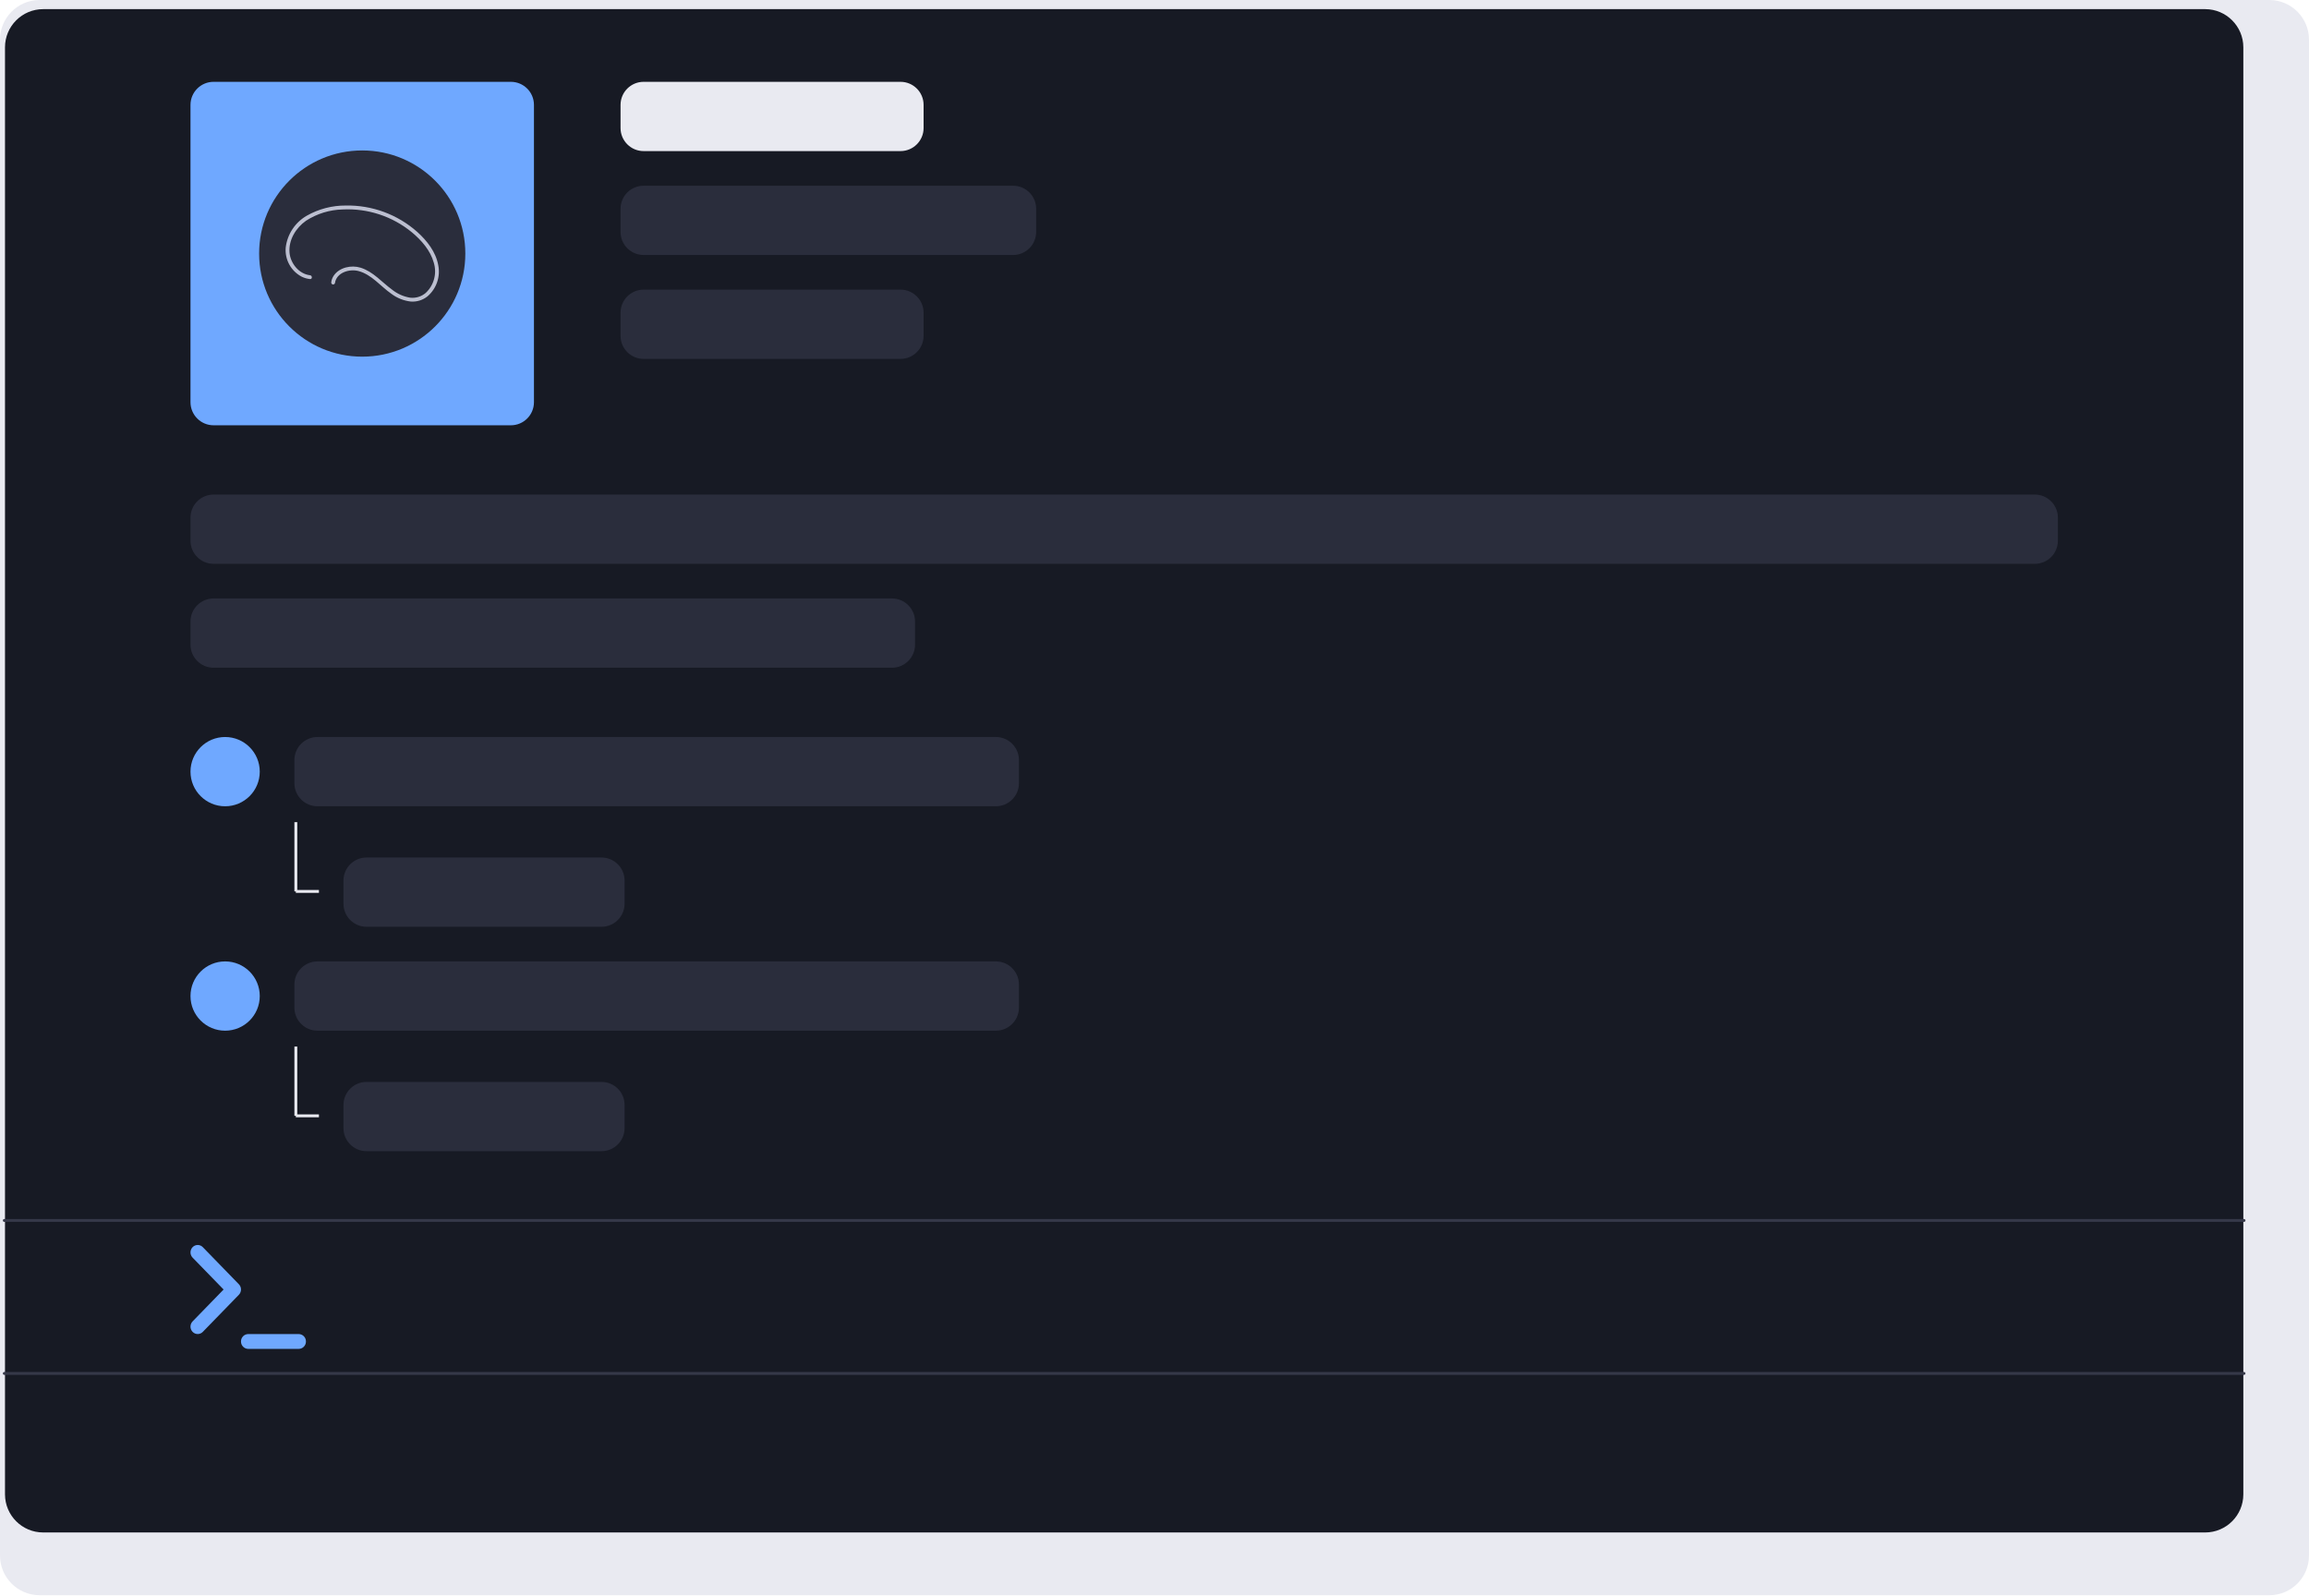
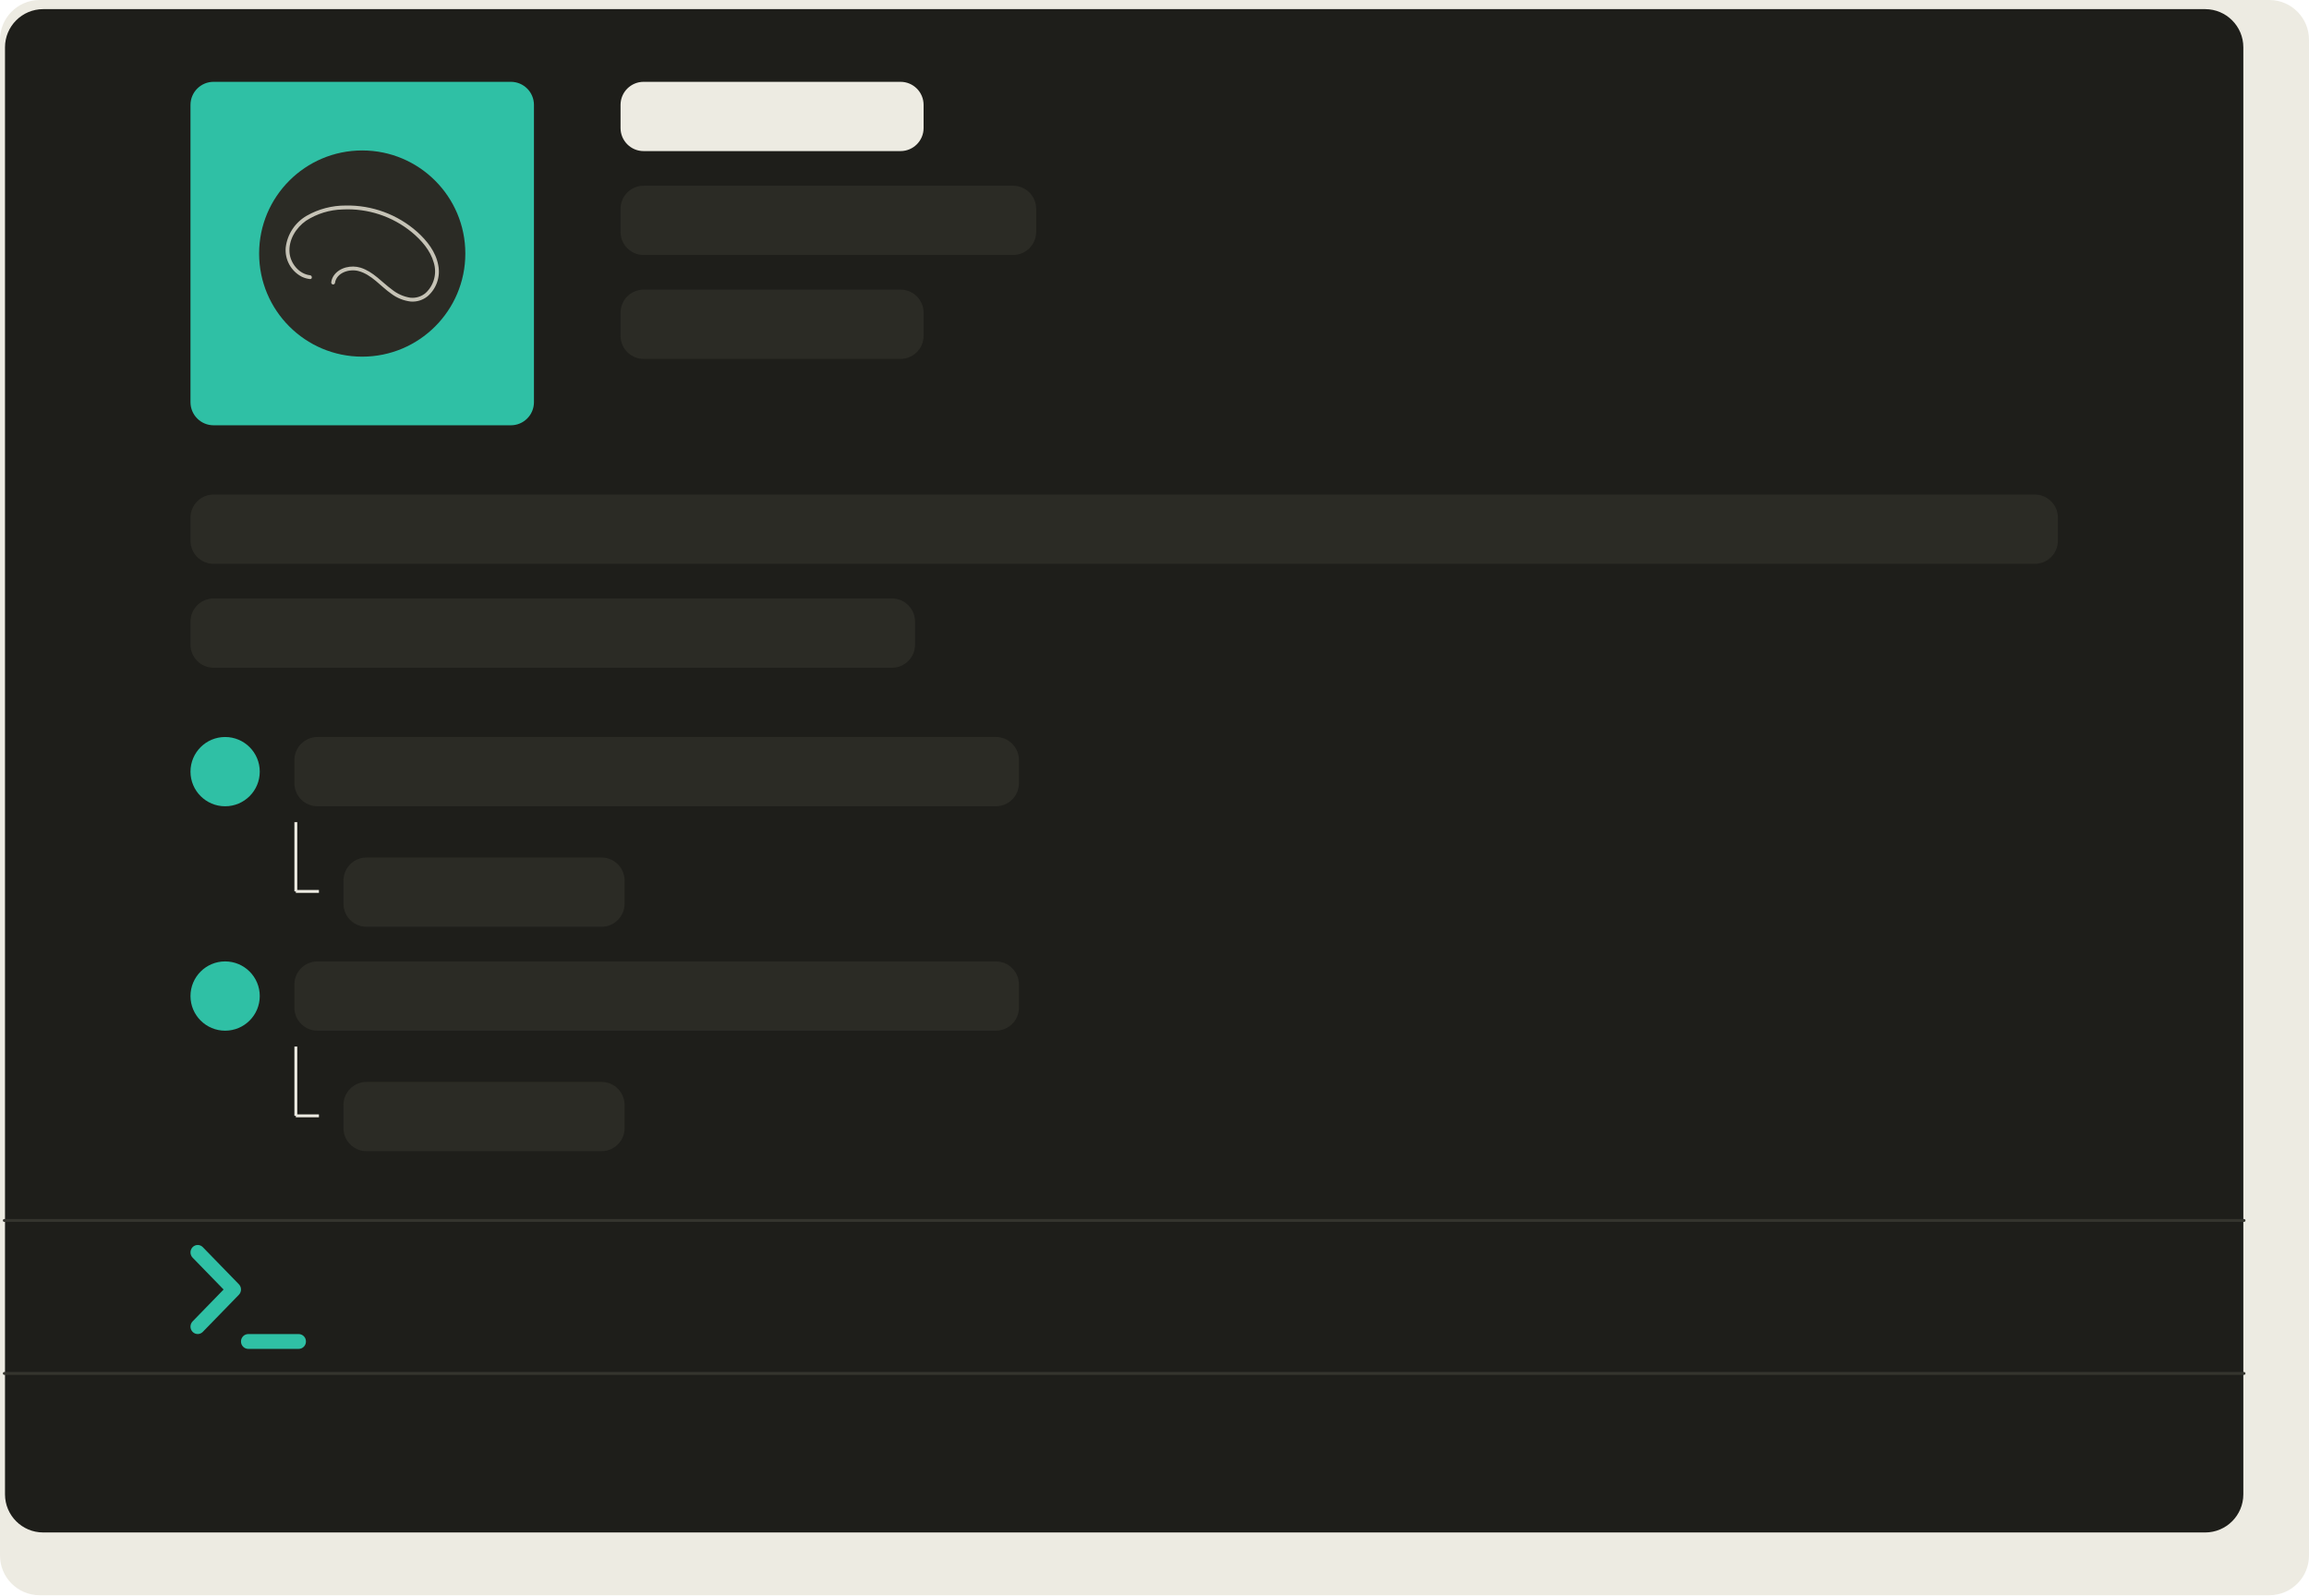
<svg xmlns="http://www.w3.org/2000/svg" width="800" height="552.695" viewBox="0 0 800 552.695">
  <g transform="translate(-560 -263.652)">
-     <path d="M1352.823,232.384H580.068a13.756,13.756,0,0,0-13.622,13.857v525.01a13.749,13.749,0,0,0,13.622,13.828h772.755a13.75,13.75,0,0,0,13.622-13.828V246.241a13.756,13.756,0,0,0-13.62-13.857Z" transform="translate(-6.445 31.268)" fill="#E9EAF1" />
-     <path d="M1328.751,232.384h-749.1a13.234,13.234,0,0,0-13.209,13.232v501.34a13.228,13.228,0,0,0,13.209,13.209h749.1a13.228,13.228,0,0,0,13.209-13.209V245.617a13.233,13.233,0,0,0-13.2-13.232Z" transform="translate(-4.711 34.434)" fill="#171A24" />
-     <path d="M8,0H111a8,8,0,0,1,8,8V111a8,8,0,0,1-8,8H8a8,8,0,0,1-8-8V8A8,8,0,0,1,8,0Z" transform="translate(626 292)" fill="#6FA8FF" />
-     <path d="M8,0H97a8,8,0,0,1,8,8v8a8,8,0,0,1-8,8H8a8,8,0,0,1-8-8V8A8,8,0,0,1,8,0Z" transform="translate(775 292)" fill="#E9EAF1" />
-     <path d="M8,0H136a8,8,0,0,1,8,8v8a8,8,0,0,1-8,8H8a8,8,0,0,1-8-8V8A8,8,0,0,1,8,0Z" transform="translate(775 328)" fill="#2A2D3C" />
-     <path d="M8,0H97a8,8,0,0,1,8,8v8a8,8,0,0,1-8,8H8a8,8,0,0,1-8-8V8A8,8,0,0,1,8,0Z" transform="translate(775 364)" fill="#2A2D3C" />
-     <path d="M8,0H639a8,8,0,0,1,8,8v8a8,8,0,0,1-8,8H8a8,8,0,0,1-8-8V8A8,8,0,0,1,8,0Z" transform="translate(626 435)" fill="#2A2D3C" />
-     <path d="M8,0H243.036a8,8,0,0,1,8,8v8a8,8,0,0,1-8,8H8a8,8,0,0,1-8-8V8A8,8,0,0,1,8,0Z" transform="translate(626 471)" fill="#2A2D3C" />
-     <path d="M12,0A12,12,0,1,1,0,12,12,12,0,0,1,12,0Z" transform="translate(626 519)" fill="#6FA8FF" />
-     <path d="M8,0H243.036a8,8,0,0,1,8,8v8a8,8,0,0,1-8,8H8a8,8,0,0,1-8-8V8A8,8,0,0,1,8,0Z" transform="translate(662 519)" fill="#2A2D3C" />
-     <path d="M-5402,2357.5h-8v-.5h-.5v-24h1v23.5h7.5Z" transform="translate(6072.5 -1784.5)" fill="#E9EAF1" />
-     <path d="M8,0H89.4a8,8,0,0,1,8,8v8a8,8,0,0,1-8,8H8a8,8,0,0,1-8-8V8A8,8,0,0,1,8,0Z" transform="translate(679 560.75)" fill="#2A2D3C" />
-     <path d="M12,0A12,12,0,1,1,0,12,12,12,0,0,1,12,0Z" transform="translate(626 596.75)" fill="#6FA8FF" />
-     <path d="M8,0H243.036a8,8,0,0,1,8,8v8a8,8,0,0,1-8,8H8a8,8,0,0,1-8-8V8A8,8,0,0,1,8,0Z" transform="translate(662 596.75)" fill="#2A2D3C" />
-     <path d="M-5402,2357.5h-8v-.5h-.5v-24h1v23.5h7.5Z" transform="translate(6072.5 -1706.75)" fill="#E9EAF1" />
-     <path d="M8,0H89.4a8,8,0,0,1,8,8v8a8,8,0,0,1-8,8H8a8,8,0,0,1-8-8V8A8,8,0,0,1,8,0Z" transform="translate(679 638.5)" fill="#2A2D3C" />
-     <path d="M776,.5H0A.5.5,0,0,1-.5,0,.5.5,0,0,1,0-.5H776a.5.5,0,0,1,.5.5A.5.5,0,0,1,776,.5Z" transform="translate(561.489 686.5)" fill="#353849" />
-     <path d="M776,.5H0A.5.5,0,0,1-.5,0,.5.5,0,0,1,0-.5H776a.5.5,0,0,1,.5.5A.5.5,0,0,1,776,.5Z" transform="translate(561.489 739.5)" fill="#353849" />
-     <path d="M-5390,2369a2.537,2.537,0,0,1-2.5-2.573,2.536,2.536,0,0,1,2.5-2.569h17.5a2.535,2.535,0,0,1,2.5,2.569,2.536,2.536,0,0,1-2.5,2.573Zm-19.267-5.9a2.616,2.616,0,0,1,0-3.634l10.734-11.041-10.734-11.04a2.617,2.617,0,0,1,0-3.635,2.447,2.447,0,0,1,3.534,0l12.5,12.855a2.622,2.622,0,0,1,0,3.638l-12.5,12.855a2.447,2.447,0,0,1-1.765.754A2.455,2.455,0,0,1-5409.267,2363.1Z" transform="translate(6036 -1638)" fill="#6FA8FF" />
-     <circle cx="35.722" cy="35.722" r="35.722" transform="translate(649.778 315.778)" fill="#2A2D3C" />
-     <path d="M977.659,395.925c-3.817-.435-6.773-4.092-7.1-7.8-.386-4.414,2.185-8.607,5.711-11.084a24.384,24.384,0,0,1,12.73-3.91,34.986,34.986,0,0,1,23.914,7.882c3.332,2.767,6.443,6.292,7.622,10.549a10.218,10.218,0,0,1-2.783,10.476,7.03,7.03,0,0,1-5.395,1.661,13.407,13.407,0,0,1-6.279-2.793c-3.585-2.606-6.528-6.237-10.9-7.6-3.2-1-7.358-.12-9.315,2.776a5.272,5.272,0,0,0-.842,2.208.684.684,0,0,0,.461.812.664.664,0,0,0,.812-.461c.514-3.647,5-5.009,8.146-4.176,4.589,1.215,7.669,5.309,11.434,7.911a13.9,13.9,0,0,0,6.659,2.658,8.269,8.269,0,0,0,5.81-1.785,11.3,11.3,0,0,0,3.735-10.841c-.824-4.554-3.889-8.458-7.252-11.48a36.278,36.278,0,0,0-24.792-9.159A27.124,27.124,0,0,0,976.52,375.3a14.76,14.76,0,0,0-7.286,11.015,10.4,10.4,0,0,0,5.605,10.142,8.777,8.777,0,0,0,2.813.794C978.5,397.341,978.495,396.02,977.659,395.925Z" transform="translate(-310.244 -36.909)" fill="#BCBFD0" />
+     <path d="M1352.823,232.384H580.068a13.756,13.756,0,0,0-13.622,13.857v525.01a13.749,13.749,0,0,0,13.622,13.828h772.755a13.75,13.75,0,0,0,13.622-13.828V246.241a13.756,13.756,0,0,0-13.62-13.857Z" transform="translate(-6.445 31.268)" fill="#EDEBE2" />
+     <path d="M1328.751,232.384h-749.1a13.234,13.234,0,0,0-13.209,13.232v501.34a13.228,13.228,0,0,0,13.209,13.209h749.1a13.228,13.228,0,0,0,13.209-13.209V245.617a13.233,13.233,0,0,0-13.2-13.232Z" transform="translate(-4.711 34.434)" fill="#1E1E1A" />
+     <path d="M8,0H111a8,8,0,0,1,8,8V111a8,8,0,0,1-8,8H8a8,8,0,0,1-8-8V8A8,8,0,0,1,8,0Z" transform="translate(626 292)" fill="#2FC0A5" />
+     <path d="M8,0H97a8,8,0,0,1,8,8v8a8,8,0,0,1-8,8H8a8,8,0,0,1-8-8V8A8,8,0,0,1,8,0Z" transform="translate(775 292)" fill="#EDEBE2" />
+     <path d="M8,0H136a8,8,0,0,1,8,8v8a8,8,0,0,1-8,8H8a8,8,0,0,1-8-8V8A8,8,0,0,1,8,0Z" transform="translate(775 328)" fill="#2B2B25" />
+     <path d="M8,0H97a8,8,0,0,1,8,8v8a8,8,0,0,1-8,8H8a8,8,0,0,1-8-8V8A8,8,0,0,1,8,0Z" transform="translate(775 364)" fill="#2B2B25" />
+     <path d="M8,0H639a8,8,0,0,1,8,8v8a8,8,0,0,1-8,8H8a8,8,0,0,1-8-8V8A8,8,0,0,1,8,0Z" transform="translate(626 435)" fill="#2B2B25" />
+     <path d="M8,0H243.036a8,8,0,0,1,8,8v8a8,8,0,0,1-8,8H8a8,8,0,0,1-8-8V8A8,8,0,0,1,8,0Z" transform="translate(626 471)" fill="#2B2B25" />
+     <path d="M12,0A12,12,0,1,1,0,12,12,12,0,0,1,12,0Z" transform="translate(626 519)" fill="#2FC0A5" />
+     <path d="M8,0H243.036a8,8,0,0,1,8,8v8a8,8,0,0,1-8,8H8a8,8,0,0,1-8-8V8A8,8,0,0,1,8,0Z" transform="translate(662 519)" fill="#2B2B25" />
+     <path d="M-5402,2357.5h-8v-.5h-.5v-24h1v23.5h7.5Z" transform="translate(6072.5 -1784.5)" fill="#EDEBE2" />
+     <path d="M8,0H89.4a8,8,0,0,1,8,8v8a8,8,0,0,1-8,8H8a8,8,0,0,1-8-8V8A8,8,0,0,1,8,0Z" transform="translate(679 560.75)" fill="#2B2B25" />
+     <path d="M12,0A12,12,0,1,1,0,12,12,12,0,0,1,12,0Z" transform="translate(626 596.75)" fill="#2FC0A5" />
+     <path d="M8,0H243.036a8,8,0,0,1,8,8v8a8,8,0,0,1-8,8H8a8,8,0,0,1-8-8V8A8,8,0,0,1,8,0Z" transform="translate(662 596.75)" fill="#2B2B25" />
+     <path d="M-5402,2357.5h-8v-.5h-.5v-24h1v23.5h7.5Z" transform="translate(6072.5 -1706.75)" fill="#EDEBE2" />
+     <path d="M8,0H89.4a8,8,0,0,1,8,8v8a8,8,0,0,1-8,8H8a8,8,0,0,1-8-8V8A8,8,0,0,1,8,0Z" transform="translate(679 638.5)" fill="#2B2B25" />
+     <path d="M776,.5H0A.5.5,0,0,1-.5,0,.5.5,0,0,1,0-.5H776a.5.5,0,0,1,.5.5A.5.5,0,0,1,776,.5Z" transform="translate(561.489 686.5)" fill="#35352E" />
+     <path d="M776,.5H0A.5.5,0,0,1-.5,0,.5.5,0,0,1,0-.5H776a.5.5,0,0,1,.5.5A.5.5,0,0,1,776,.5Z" transform="translate(561.489 739.5)" fill="#35352E" />
+     <path d="M-5390,2369a2.537,2.537,0,0,1-2.5-2.573,2.536,2.536,0,0,1,2.5-2.569h17.5a2.535,2.535,0,0,1,2.5,2.569,2.536,2.536,0,0,1-2.5,2.573Zm-19.267-5.9a2.616,2.616,0,0,1,0-3.634l10.734-11.041-10.734-11.04a2.617,2.617,0,0,1,0-3.635,2.447,2.447,0,0,1,3.534,0l12.5,12.855a2.622,2.622,0,0,1,0,3.638l-12.5,12.855a2.447,2.447,0,0,1-1.765.754A2.455,2.455,0,0,1-5409.267,2363.1Z" transform="translate(6036 -1638)" fill="#2FC0A5" />
+     <circle cx="35.722" cy="35.722" r="35.722" transform="translate(649.778 315.778)" fill="#2B2B25" />
+     <path d="M977.659,395.925c-3.817-.435-6.773-4.092-7.1-7.8-.386-4.414,2.185-8.607,5.711-11.084a24.384,24.384,0,0,1,12.73-3.91,34.986,34.986,0,0,1,23.914,7.882c3.332,2.767,6.443,6.292,7.622,10.549a10.218,10.218,0,0,1-2.783,10.476,7.03,7.03,0,0,1-5.395,1.661,13.407,13.407,0,0,1-6.279-2.793c-3.585-2.606-6.528-6.237-10.9-7.6-3.2-1-7.358-.12-9.315,2.776a5.272,5.272,0,0,0-.842,2.208.684.684,0,0,0,.461.812.664.664,0,0,0,.812-.461c.514-3.647,5-5.009,8.146-4.176,4.589,1.215,7.669,5.309,11.434,7.911a13.9,13.9,0,0,0,6.659,2.658,8.269,8.269,0,0,0,5.81-1.785,11.3,11.3,0,0,0,3.735-10.841c-.824-4.554-3.889-8.458-7.252-11.48a36.278,36.278,0,0,0-24.792-9.159A27.124,27.124,0,0,0,976.52,375.3a14.76,14.76,0,0,0-7.286,11.015,10.4,10.4,0,0,0,5.605,10.142,8.777,8.777,0,0,0,2.813.794C978.5,397.341,978.495,396.02,977.659,395.925Z" transform="translate(-310.244 -36.909)" fill="#C6C3B6" />
  </g>
</svg>
